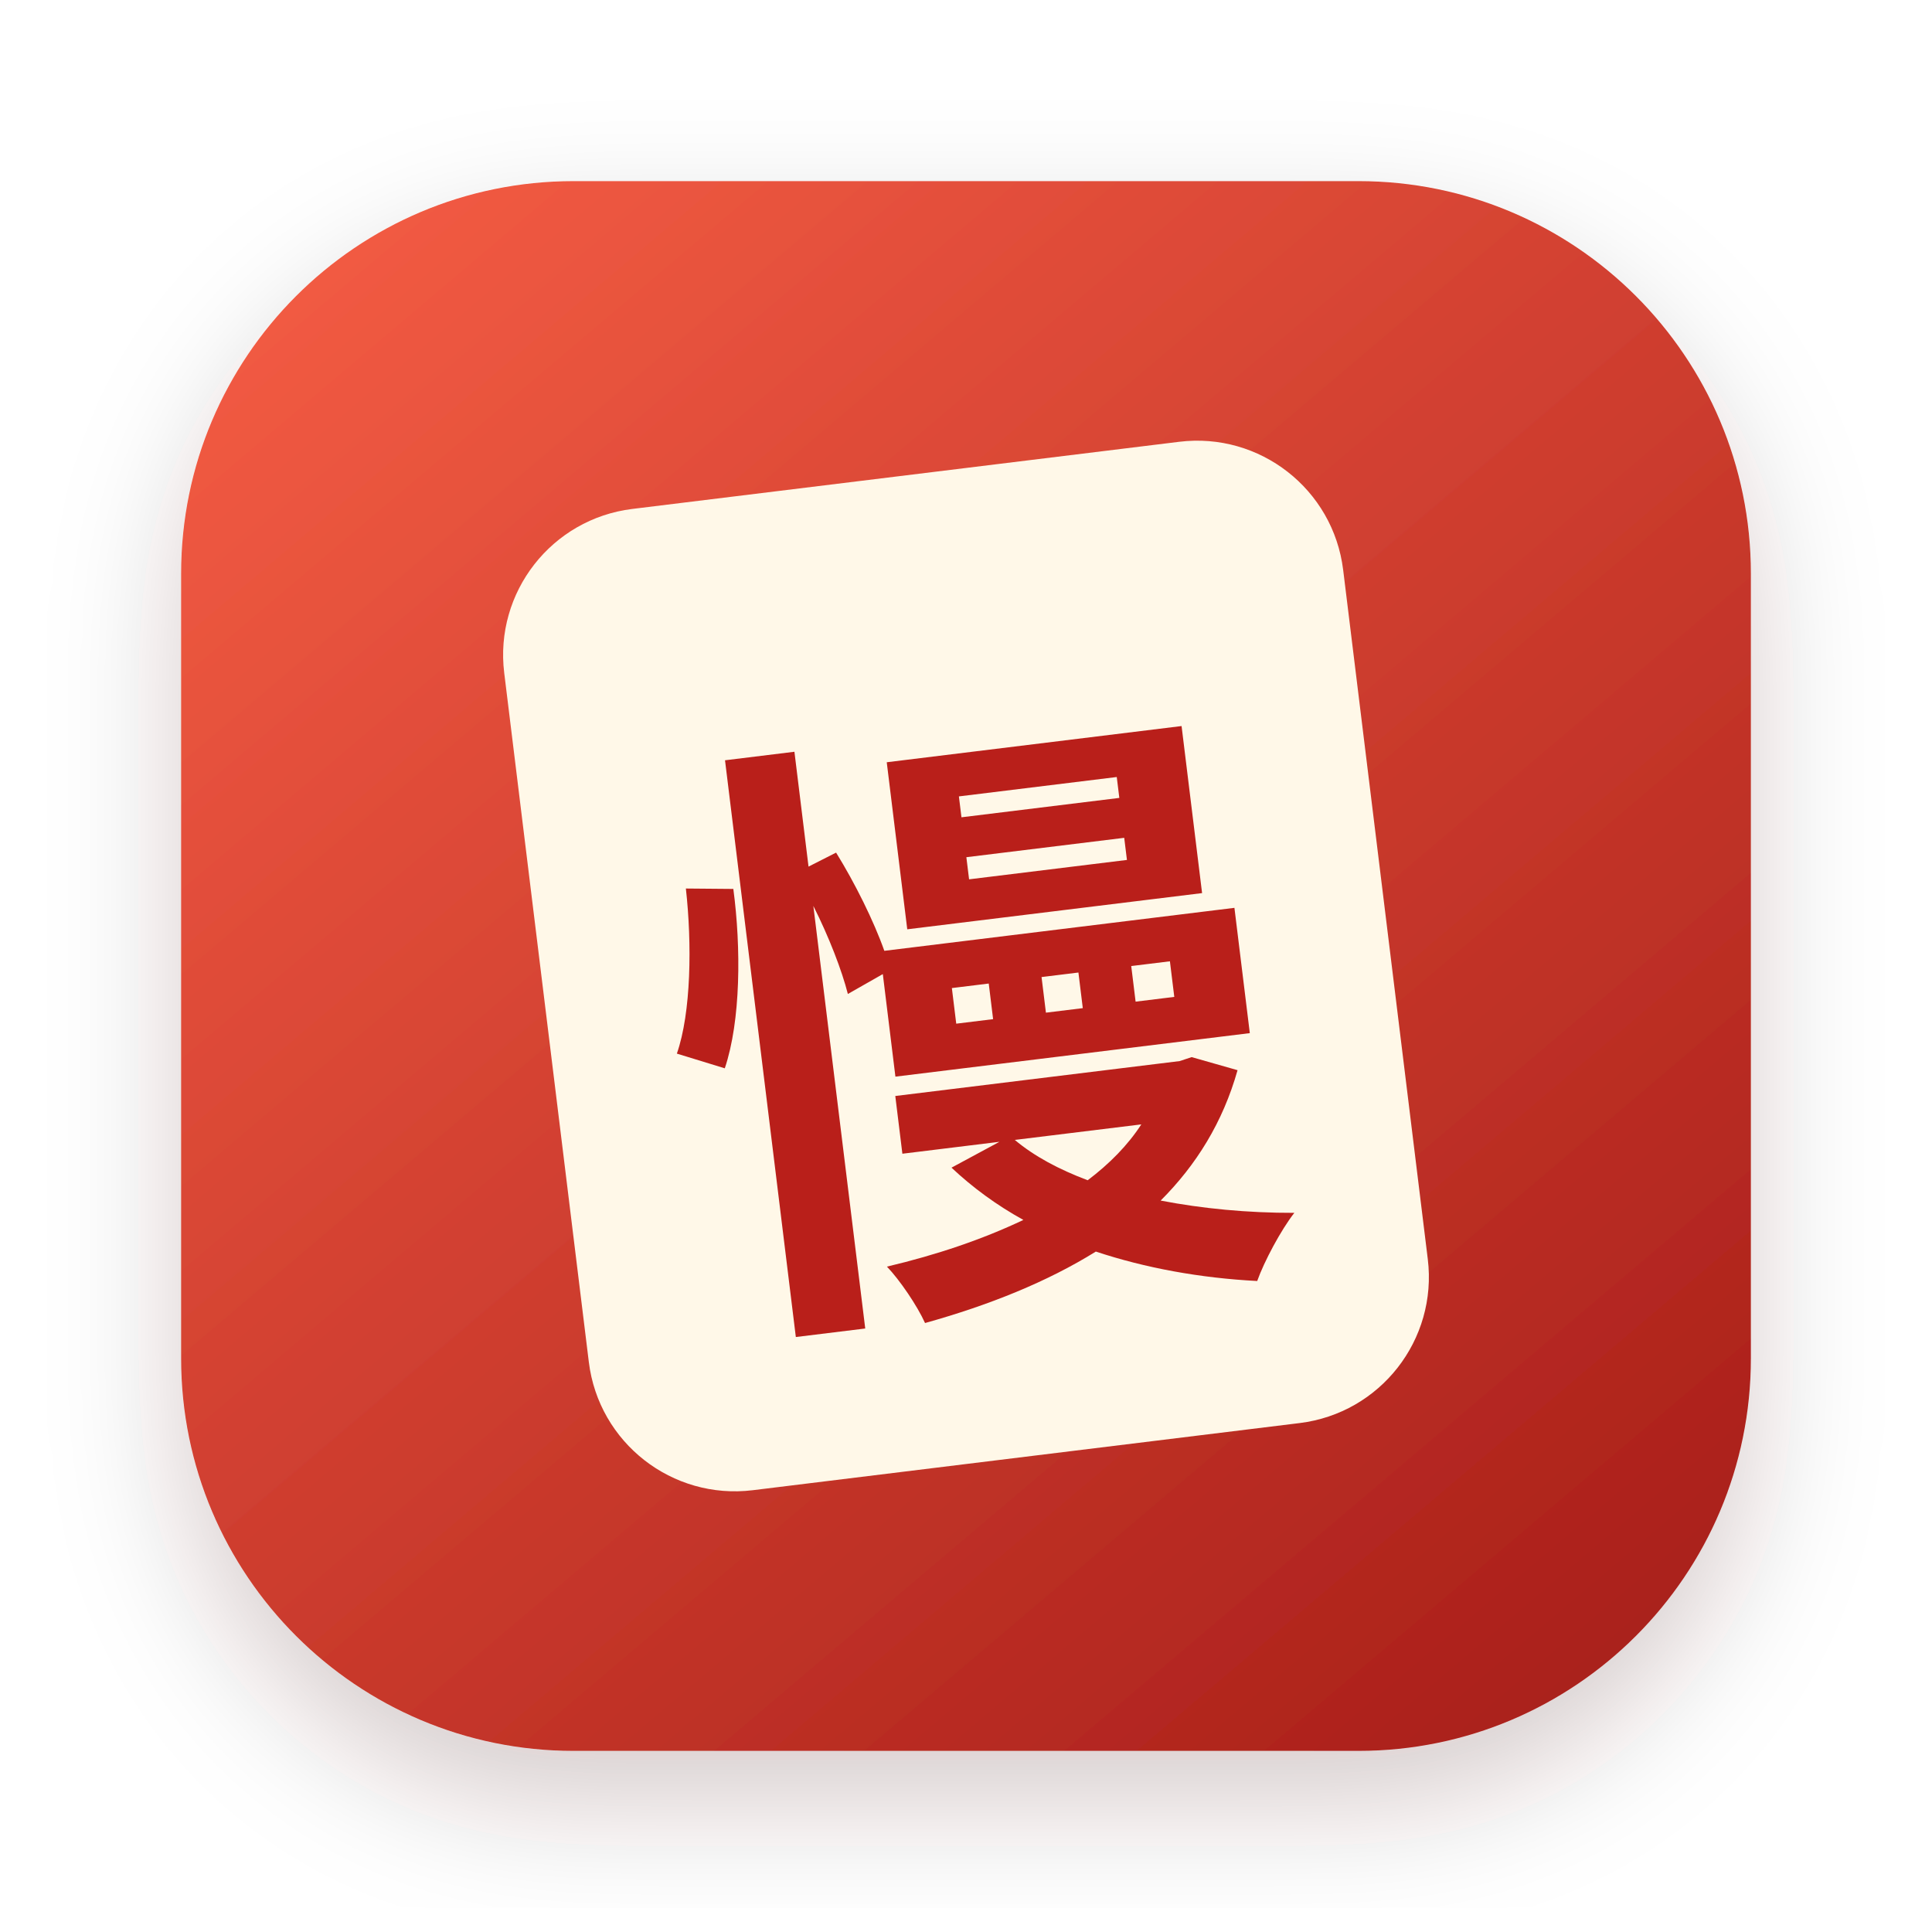
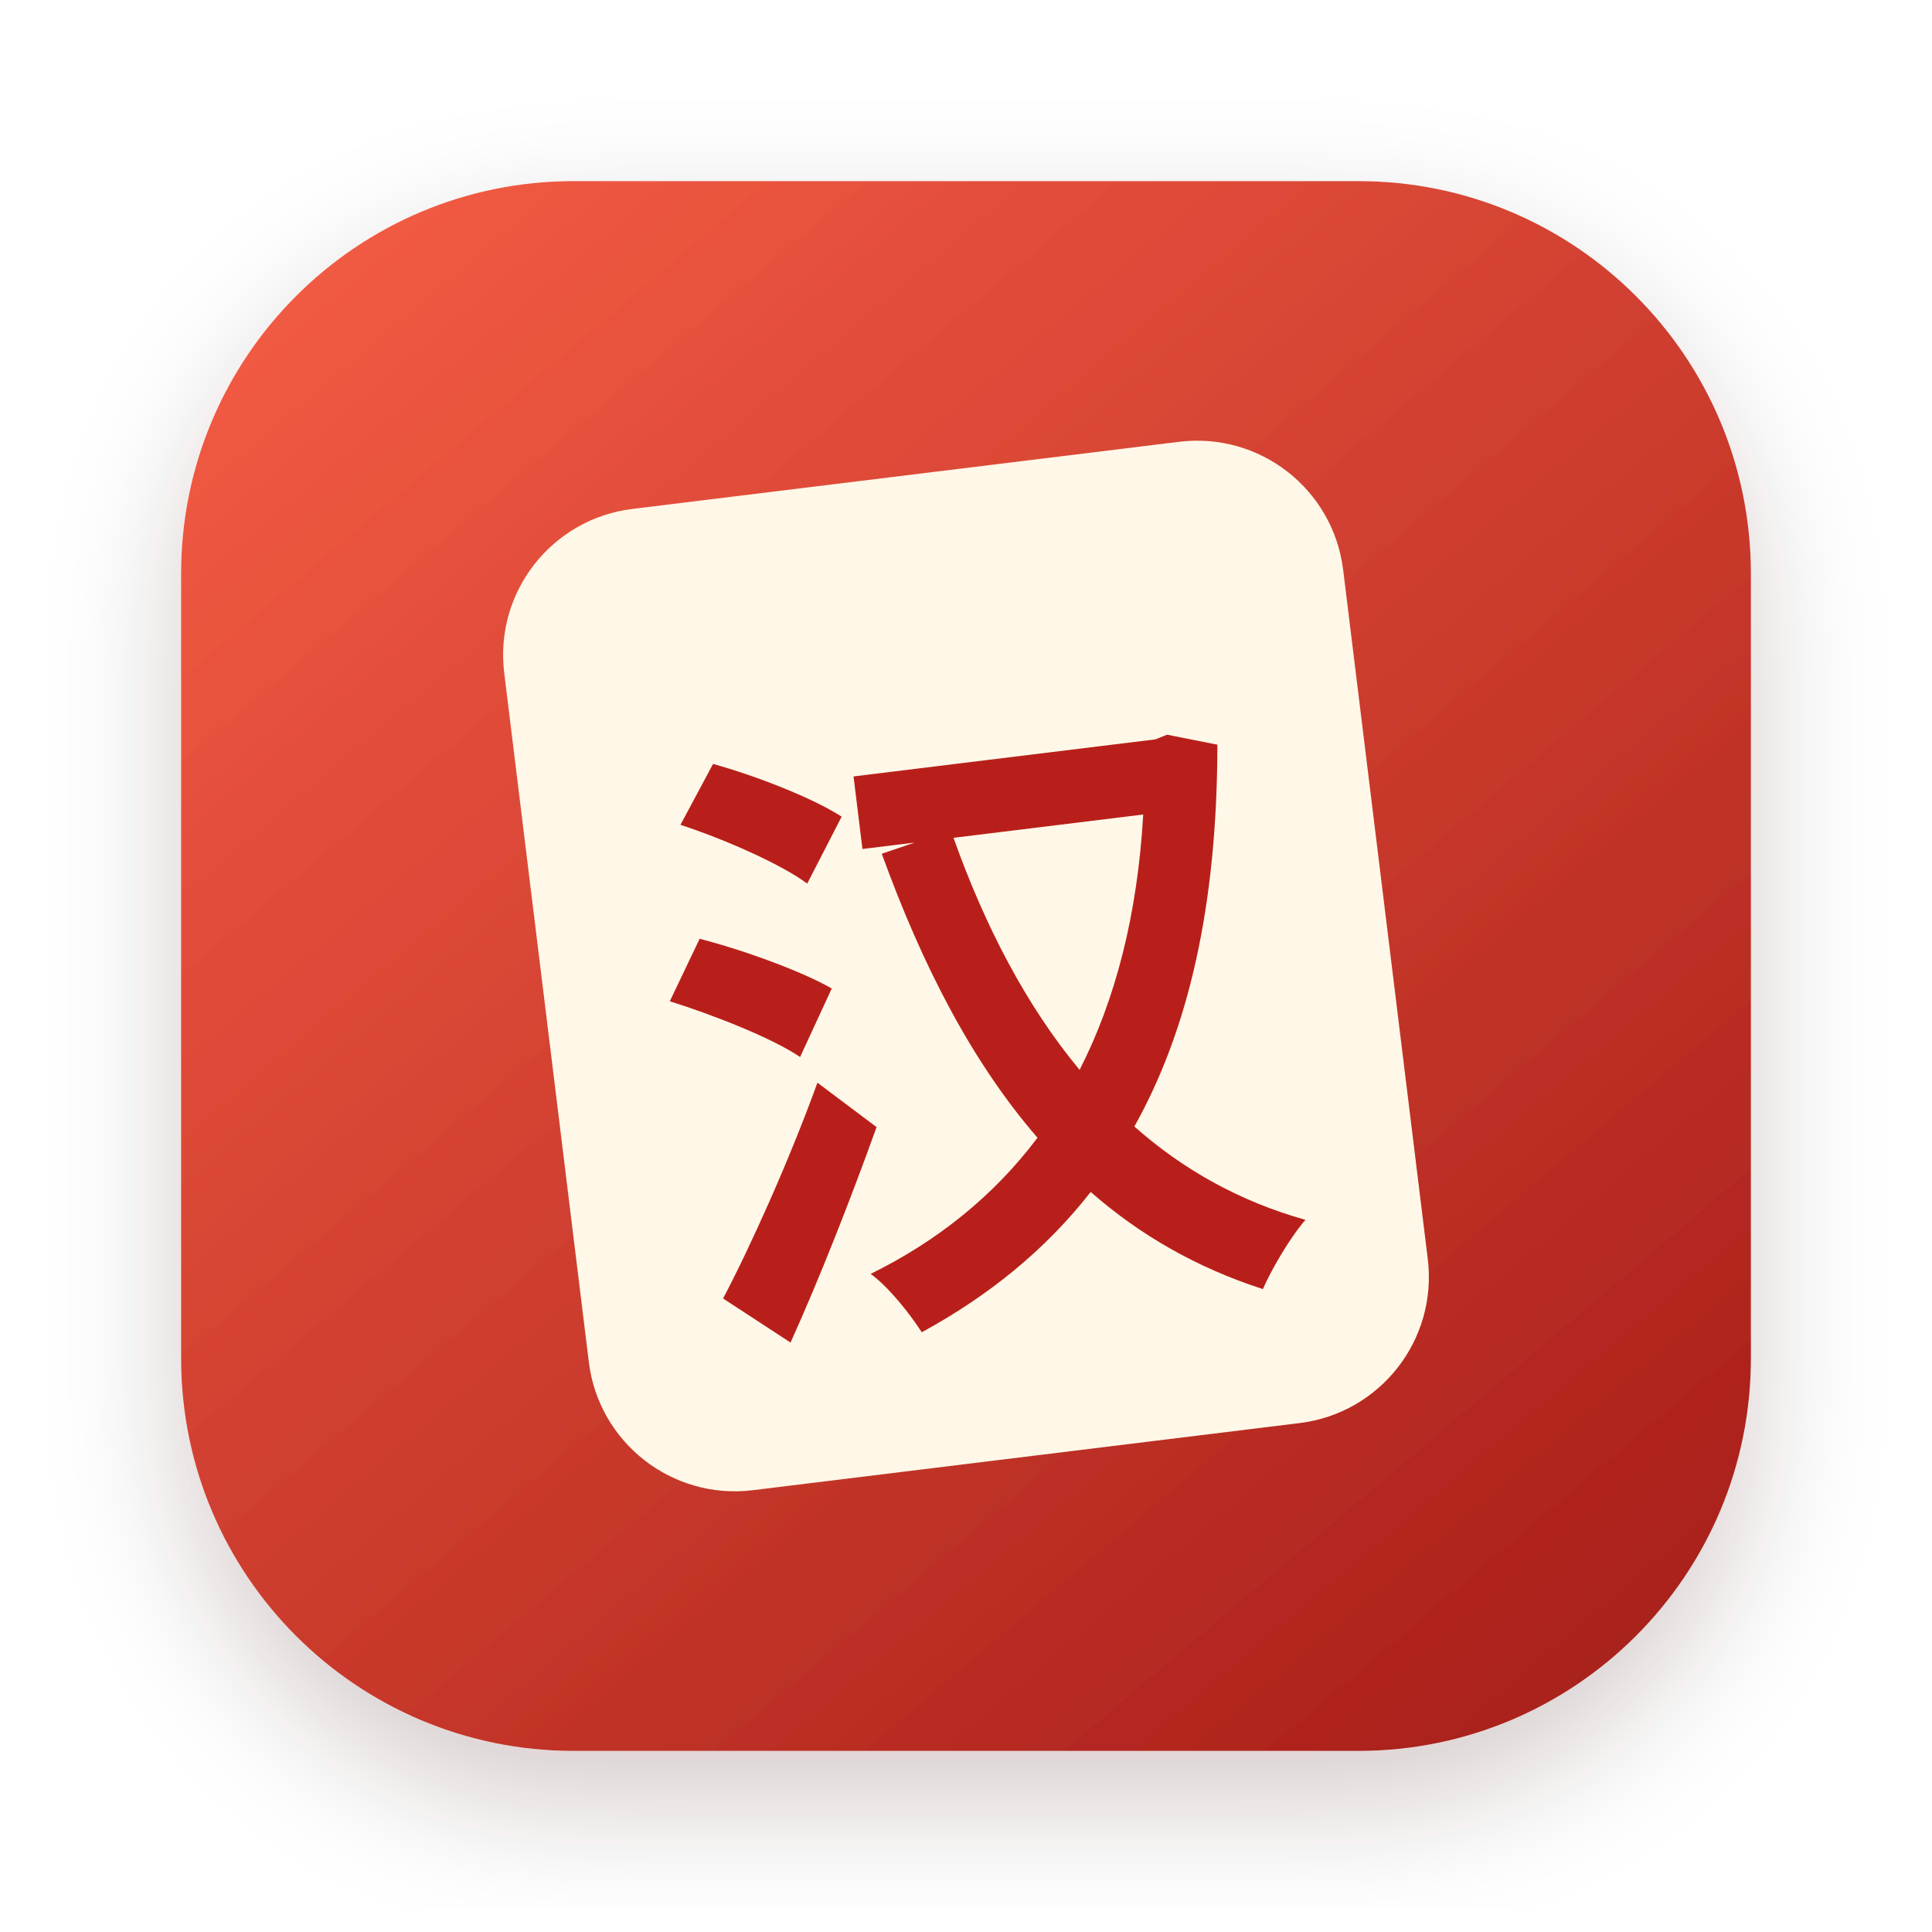
<svg xmlns="http://www.w3.org/2000/svg" width="1024" height="1024" viewBox="0 0 1024 1024" role="img" aria-labelledby="title desc">
  <defs>
    <linearGradient id="redGrad" x1="180" y1="120" x2="844" y2="904" gradientUnits="userSpaceOnUse">
      <stop offset="0" stop-color="#f25b43" />
      <stop offset="1" stop-color="#a91f1a" />
    </linearGradient>
    <filter id="shadow" x="-10%" y="-10%" width="120%" height="120%">
      <feDropShadow dx="0" dy="28" stdDeviation="34" flood-color="#3a180f" flood-opacity="0.20" />
    </filter>
  </defs>
  <rect x="96" y="96" width="832" height="832" rx="208" fill="url(#redGrad)" filter="url(#shadow)" />
  <g transform="rotate(-7 512 512)">
    <rect x="288" y="250" width="448" height="524" rx="78" fill="#fff8e8" />
-     <text x="512" y="524" font-family="Noto Sans SC, PingFang SC, Microsoft YaHei, sans-serif" font-size="328" font-weight="900" text-anchor="middle" dominant-baseline="central" fill="#b91f1a">慢</text>
+     <text x="512" y="524" font-family="Noto Sans SC, PingFang SC, Microsoft YaHei, sans-serif" font-size="340" font-weight="900" text-anchor="middle" dominant-baseline="central" fill="#b91f1a">汉</text>
  </g>
</svg>
